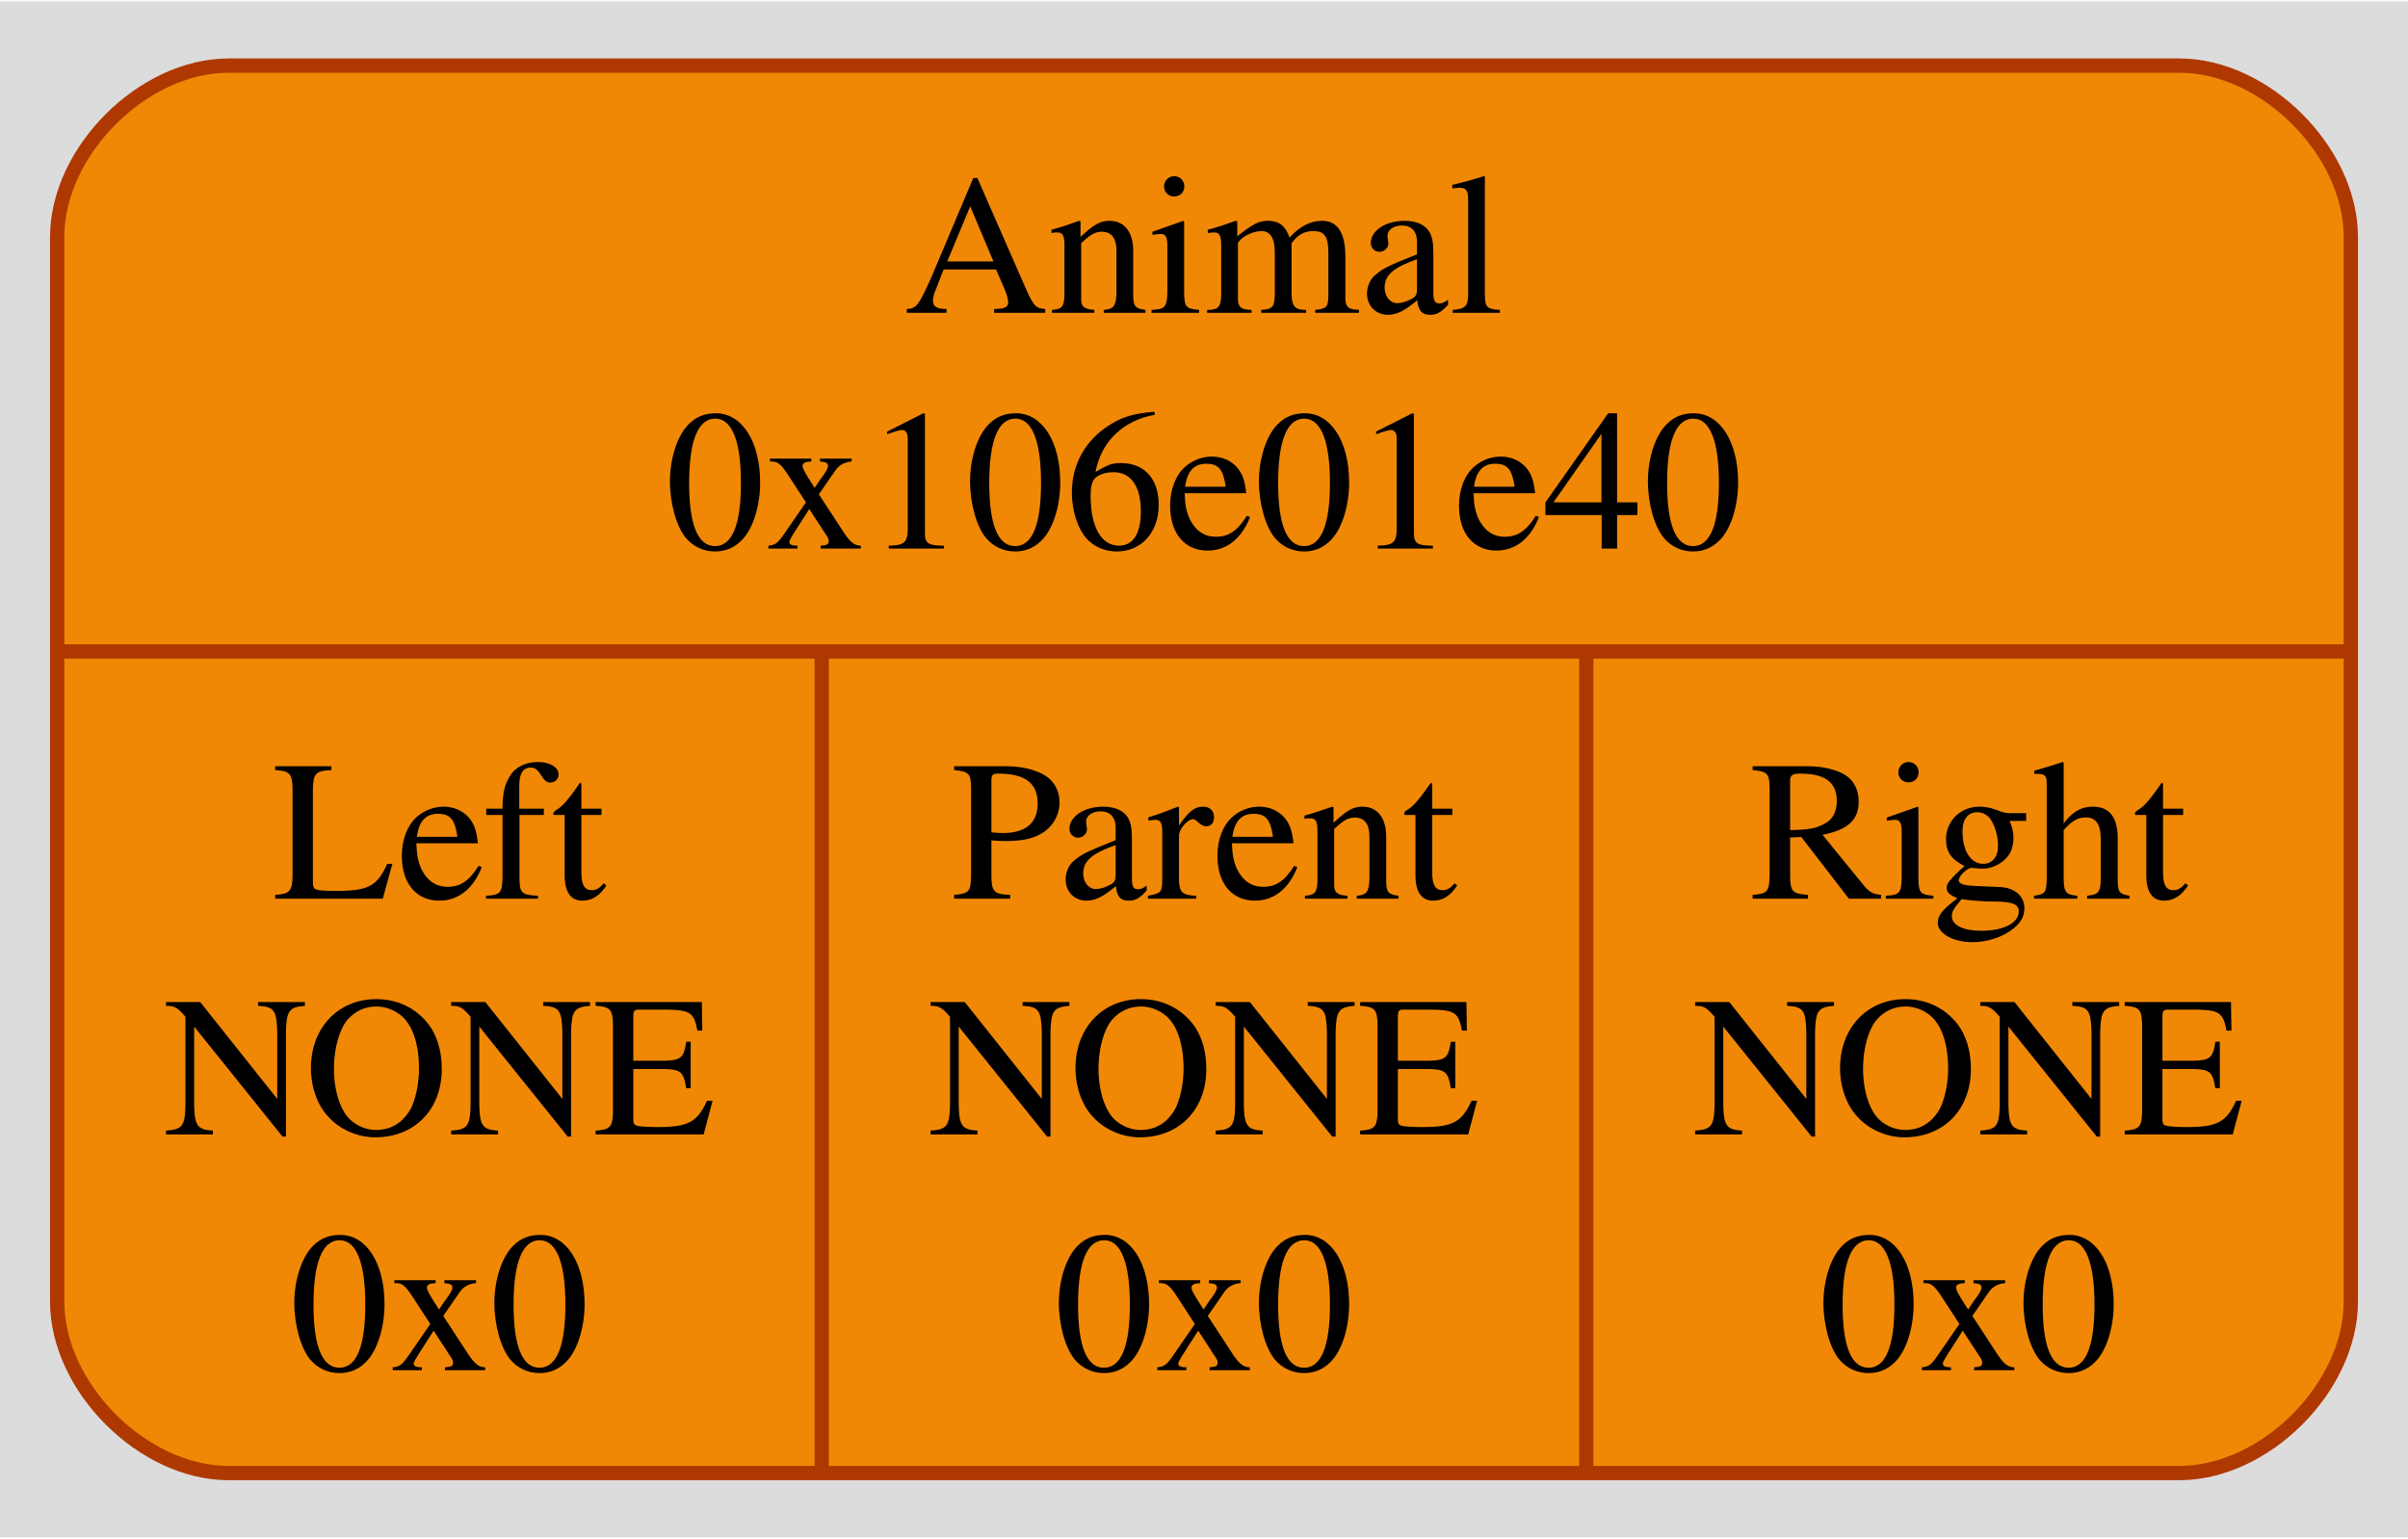
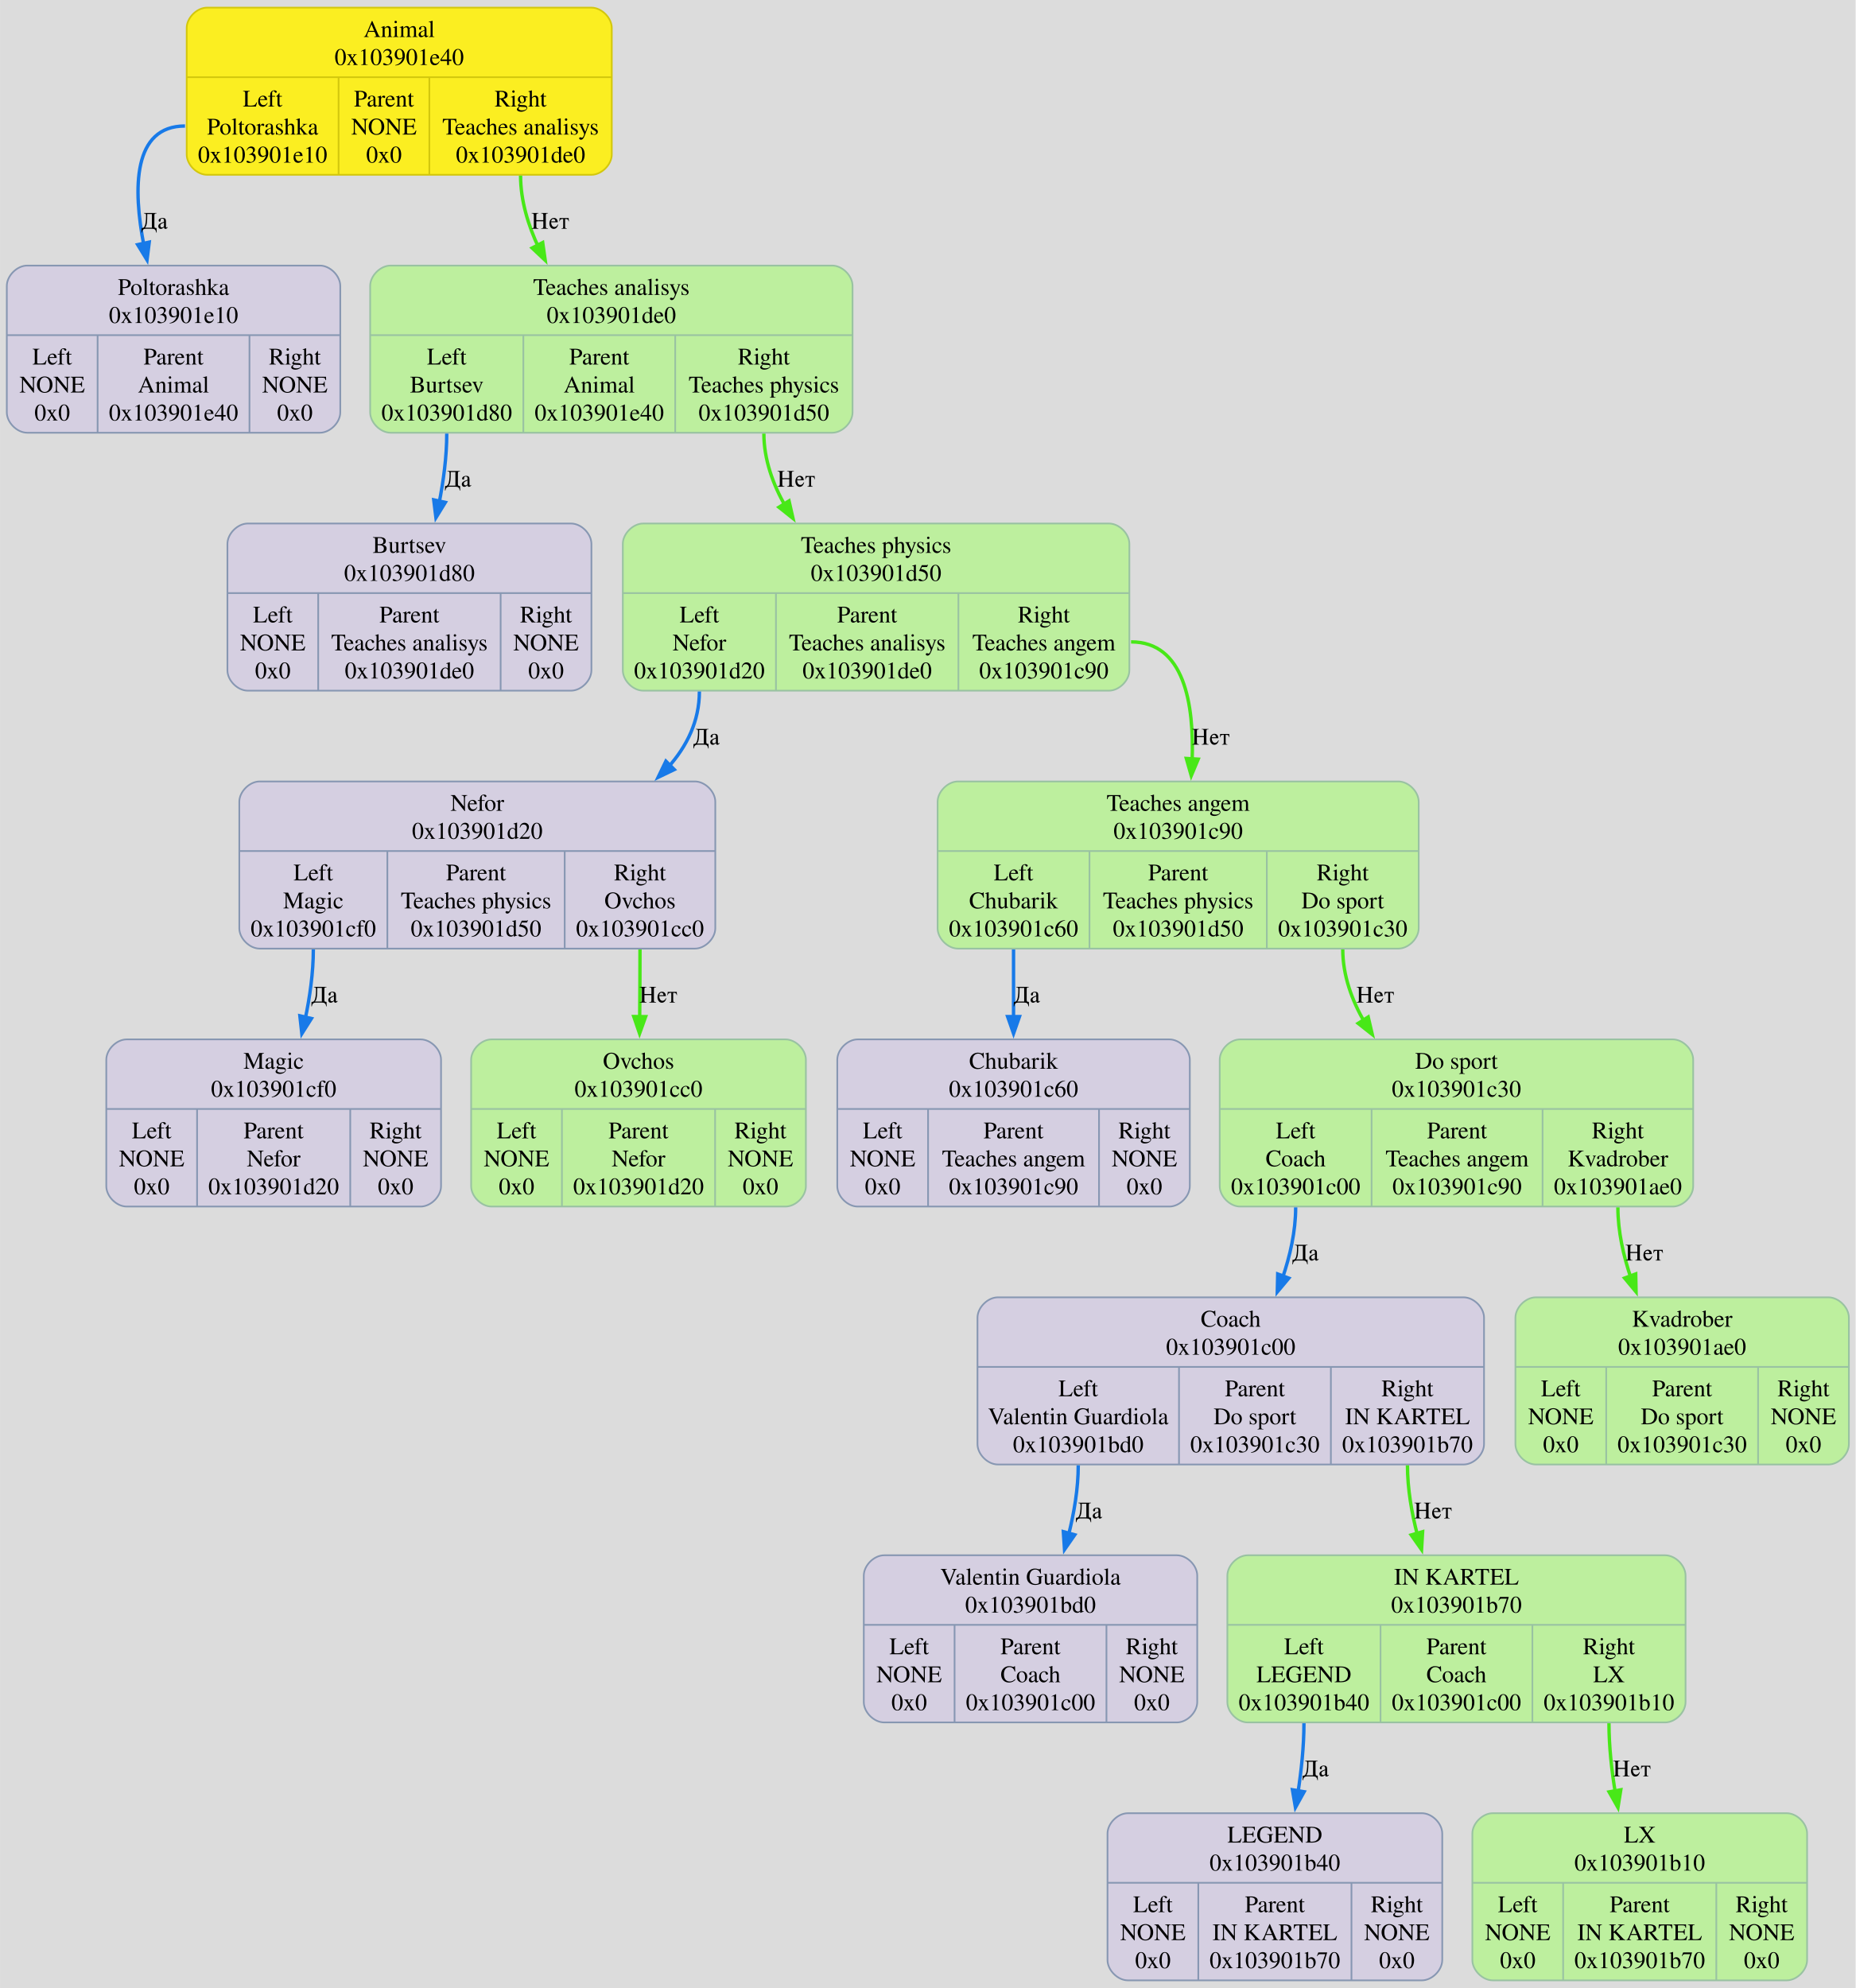
- <svg xmlns="http://www.w3.org/2000/svg" width="169pt" height="108pt" viewBox="0.00 0.00 168.50 107.50">
-   <g id="graph0" class="graph" transform="scale(1 1) rotate(0) translate(4 103.5)">
-     <polygon fill="#dcdcdc" stroke="none" points="-4,4 -4,-103.5 164.5,-103.5 164.5,4 -4,4" />
+ <svg xmlns="http://www.w3.org/2000/svg" width="1094pt" height="1172pt" viewBox="0.00 0.00 1093.50 1171.50">
+   <g id="graph0" class="graph" transform="scale(1 1) rotate(0) translate(4 1167.5)">
+     <polygon fill="#dcdcdc" stroke="none" points="-4,4 -4,-1167.5 1089.5,-1167.5 1089.5,4 -4,4" />
    <g id="node1" class="node">
-       <path fill="#f18805" stroke="#af3800" d="M12,-0.5C12,-0.5 148.5,-0.5 148.5,-0.5 154.5,-0.5 160.5,-6.5 160.5,-12.5 160.5,-12.5 160.5,-87 160.5,-87 160.5,-93 154.5,-99 148.5,-99 148.5,-99 12,-99 12,-99 6,-99 0,-93 0,-87 0,-87 0,-12.5 0,-12.5 0,-6.5 6,-0.5 12,-0.5" />
-       <text text-anchor="middle" x="80.25" y="-81.7" font-family="Times,serif" font-size="14.00" fill="#000000">Animal</text>
-       <text text-anchor="middle" x="80.25" y="-65.2" font-family="Times,serif" font-size="14.00" fill="#000000">0x106e01e40</text>
-       <polyline fill="none" stroke="#af3800" points="0,-58 160.5,-58" />
-       <text text-anchor="middle" x="26.75" y="-40.7" font-family="Times,serif" font-size="14.00" fill="#000000">Left</text>
-       <text text-anchor="middle" x="26.75" y="-24.2" font-family="Times,serif" font-size="14.00" fill="#000000">NONE</text>
-       <text text-anchor="middle" x="26.75" y="-7.7" font-family="Times,serif" font-size="14.00" fill="#000000">0x0</text>
-       <polyline fill="none" stroke="#af3800" points="53.5,-0.5 53.5,-58" />
-       <text text-anchor="middle" x="80.25" y="-40.7" font-family="Times,serif" font-size="14.00" fill="#000000">Parent</text>
-       <text text-anchor="middle" x="80.25" y="-24.2" font-family="Times,serif" font-size="14.00" fill="#000000">NONE</text>
-       <text text-anchor="middle" x="80.25" y="-7.7" font-family="Times,serif" font-size="14.00" fill="#000000">0x0</text>
-       <polyline fill="none" stroke="#af3800" points="107,-0.5 107,-58" />
-       <text text-anchor="middle" x="133.75" y="-40.7" font-family="Times,serif" font-size="14.00" fill="#000000">Right</text>
-       <text text-anchor="middle" x="133.75" y="-24.2" font-family="Times,serif" font-size="14.00" fill="#000000">NONE</text>
-       <text text-anchor="middle" x="133.75" y="-7.7" font-family="Times,serif" font-size="14.00" fill="#000000">0x0</text>
+       <path fill="#fbee21" stroke="#d3c70d" d="M118,-1064.5C118,-1064.5 344.5,-1064.5 344.5,-1064.5 350.5,-1064.5 356.5,-1070.5 356.5,-1076.5 356.5,-1076.5 356.5,-1151 356.5,-1151 356.5,-1157 350.5,-1163 344.5,-1163 344.5,-1163 118,-1163 118,-1163 112,-1163 106,-1157 106,-1151 106,-1151 106,-1076.5 106,-1076.5 106,-1070.5 112,-1064.5 118,-1064.5" />
+       <text text-anchor="middle" x="231.25" y="-1145.7" font-family="Times,serif" font-size="14.00" fill="#000000">Animal</text>
+       <text text-anchor="middle" x="231.25" y="-1129.2" font-family="Times,serif" font-size="14.00" fill="#000000">0x103901e40</text>
+       <polyline fill="none" stroke="#d3c70d" points="106,-1122 356.5,-1122" />
+       <text text-anchor="middle" x="150.75" y="-1104.7" font-family="Times,serif" font-size="14.00" fill="#000000">Left</text>
+       <text text-anchor="middle" x="150.75" y="-1088.2" font-family="Times,serif" font-size="14.00" fill="#000000">Poltorashka</text>
+       <text text-anchor="middle" x="150.75" y="-1071.7" font-family="Times,serif" font-size="14.00" fill="#000000">0x103901e10</text>
+       <polyline fill="none" stroke="#d3c70d" points="195.5,-1064.5 195.5,-1122" />
+       <text text-anchor="middle" x="222.25" y="-1104.7" font-family="Times,serif" font-size="14.00" fill="#000000">Parent</text>
+       <text text-anchor="middle" x="222.25" y="-1088.2" font-family="Times,serif" font-size="14.00" fill="#000000">NONE</text>
+       <text text-anchor="middle" x="222.25" y="-1071.7" font-family="Times,serif" font-size="14.00" fill="#000000">0x0</text>
+       <polyline fill="none" stroke="#d3c70d" points="249,-1064.5 249,-1122" />
+       <text text-anchor="middle" x="302.75" y="-1104.7" font-family="Times,serif" font-size="14.00" fill="#000000">Right</text>
+       <text text-anchor="middle" x="302.75" y="-1088.2" font-family="Times,serif" font-size="14.00" fill="#000000">Teaches analisys</text>
+       <text text-anchor="middle" x="302.75" y="-1071.7" font-family="Times,serif" font-size="14.00" fill="#000000">0x103901de0</text>
+     </g>
+     <g id="node2" class="node">
+       <path fill="#d5cfe1" stroke="#8797b2" d="M12,-912.5C12,-912.5 184.5,-912.5 184.5,-912.5 190.5,-912.5 196.5,-918.5 196.5,-924.5 196.5,-924.5 196.5,-999 196.5,-999 196.5,-1005 190.5,-1011 184.5,-1011 184.5,-1011 12,-1011 12,-1011 6,-1011 0,-1005 0,-999 0,-999 0,-924.5 0,-924.5 0,-918.5 6,-912.5 12,-912.5" />
+       <text text-anchor="middle" x="98.25" y="-993.7" font-family="Times,serif" font-size="14.00" fill="#000000">Poltorashka</text>
+       <text text-anchor="middle" x="98.25" y="-977.2" font-family="Times,serif" font-size="14.00" fill="#000000">0x103901e10</text>
+       <polyline fill="none" stroke="#8797b2" points="0,-970 196.5,-970" />
+       <text text-anchor="middle" x="26.75" y="-952.7" font-family="Times,serif" font-size="14.00" fill="#000000">Left</text>
+       <text text-anchor="middle" x="26.75" y="-936.2" font-family="Times,serif" font-size="14.00" fill="#000000">NONE</text>
+       <text text-anchor="middle" x="26.75" y="-919.7" font-family="Times,serif" font-size="14.00" fill="#000000">0x0</text>
+       <polyline fill="none" stroke="#8797b2" points="53.5,-912.5 53.5,-970" />
+       <text text-anchor="middle" x="98.25" y="-952.7" font-family="Times,serif" font-size="14.00" fill="#000000">Parent</text>
+       <text text-anchor="middle" x="98.25" y="-936.2" font-family="Times,serif" font-size="14.00" fill="#000000">Animal</text>
+       <text text-anchor="middle" x="98.25" y="-919.7" font-family="Times,serif" font-size="14.00" fill="#000000">0x103901e40</text>
+       <polyline fill="none" stroke="#8797b2" points="143,-912.5 143,-970" />
+       <text text-anchor="middle" x="169.75" y="-952.7" font-family="Times,serif" font-size="14.00" fill="#000000">Right</text>
+       <text text-anchor="middle" x="169.75" y="-936.2" font-family="Times,serif" font-size="14.00" fill="#000000">NONE</text>
+       <text text-anchor="middle" x="169.75" y="-919.7" font-family="Times,serif" font-size="14.00" fill="#000000">0x0</text>
+     </g>
+     <g id="edge1" class="edge">
+       <path fill="none" stroke="#187ae8" stroke-width="2" d="M105,-1093.25C74.29,-1093.25 74.17,-1056.77 80.87,-1022.38" />
+       <polygon fill="#187ae8" stroke="#187ae8" stroke-width="2" points="83.93,-1024.82 82.62,-1014.3 77.09,-1023.34 83.93,-1024.82" />
+       <text text-anchor="middle" x="87.09" y="-1032.7" font-family="Times,serif" font-size="14.00">Да</text>
+     </g>
+     <g id="node3" class="node">
+       <path fill="#bdef9e" stroke="#99c2a2" d="M226.12,-912.5C226.12,-912.5 486.38,-912.5 486.38,-912.5 492.38,-912.5 498.38,-918.5 498.38,-924.5 498.38,-924.5 498.38,-999 498.38,-999 498.38,-1005 492.38,-1011 486.38,-1011 486.38,-1011 226.12,-1011 226.12,-1011 220.12,-1011 214.12,-1005 214.12,-999 214.12,-999 214.12,-924.5 214.12,-924.5 214.12,-918.5 220.12,-912.5 226.12,-912.5" />
+       <text text-anchor="middle" x="356.25" y="-993.7" font-family="Times,serif" font-size="14.00" fill="#000000">Teaches analisys</text>
+       <text text-anchor="middle" x="356.25" y="-977.2" font-family="Times,serif" font-size="14.00" fill="#000000">0x103901de0</text>
+       <polyline fill="none" stroke="#99c2a2" points="214.12,-970 498.38,-970" />
+       <text text-anchor="middle" x="259.25" y="-952.7" font-family="Times,serif" font-size="14.00" fill="#000000">Left</text>
+       <text text-anchor="middle" x="259.25" y="-936.2" font-family="Times,serif" font-size="14.00" fill="#000000">Burtsev</text>
+       <text text-anchor="middle" x="259.25" y="-919.7" font-family="Times,serif" font-size="14.00" fill="#000000">0x103901d80</text>
+       <polyline fill="none" stroke="#99c2a2" points="304.38,-912.5 304.38,-970" />
+       <text text-anchor="middle" x="349.12" y="-952.7" font-family="Times,serif" font-size="14.00" fill="#000000">Parent</text>
+       <text text-anchor="middle" x="349.12" y="-936.2" font-family="Times,serif" font-size="14.00" fill="#000000">Animal</text>
+       <text text-anchor="middle" x="349.12" y="-919.7" font-family="Times,serif" font-size="14.00" fill="#000000">0x103901e40</text>
+       <polyline fill="none" stroke="#99c2a2" points="393.88,-912.5 393.88,-970" />
+       <text text-anchor="middle" x="446.12" y="-952.7" font-family="Times,serif" font-size="14.00" fill="#000000">Right</text>
+       <text text-anchor="middle" x="446.12" y="-936.2" font-family="Times,serif" font-size="14.00" fill="#000000">Teaches physics</text>
+       <text text-anchor="middle" x="446.12" y="-919.7" font-family="Times,serif" font-size="14.00" fill="#000000">0x103901d50</text>
+     </g>
+     <g id="edge16" class="edge">
+       <path fill="none" stroke="#48e818" stroke-width="2" d="M302.75,-1064C302.75,-1049.35 307.19,-1034.74 313.5,-1021.36" />
+       <polygon fill="#48e818" stroke="#48e818" stroke-width="2" points="315.78,-1024.57 317.27,-1014.08 309.56,-1021.36 315.78,-1024.57" />
+       <text text-anchor="middle" x="320.25" y="-1032.7" font-family="Times,serif" font-size="14.00">Нет</text>
+     </g>
+     <g id="node4" class="node">
+       <path fill="#d5cfe1" stroke="#8797b2" d="M142,-760.5C142,-760.5 332.5,-760.5 332.5,-760.5 338.5,-760.5 344.5,-766.5 344.5,-772.5 344.5,-772.5 344.5,-847 344.5,-847 344.5,-853 338.5,-859 332.5,-859 332.5,-859 142,-859 142,-859 136,-859 130,-853 130,-847 130,-847 130,-772.5 130,-772.5 130,-766.5 136,-760.5 142,-760.5" />
+       <text text-anchor="middle" x="237.25" y="-841.7" font-family="Times,serif" font-size="14.00" fill="#000000">Burtsev</text>
+       <text text-anchor="middle" x="237.25" y="-825.2" font-family="Times,serif" font-size="14.00" fill="#000000">0x103901d80</text>
+       <polyline fill="none" stroke="#8797b2" points="130,-818 344.5,-818" />
+       <text text-anchor="middle" x="156.75" y="-800.7" font-family="Times,serif" font-size="14.00" fill="#000000">Left</text>
+       <text text-anchor="middle" x="156.75" y="-784.2" font-family="Times,serif" font-size="14.00" fill="#000000">NONE</text>
+       <text text-anchor="middle" x="156.75" y="-767.7" font-family="Times,serif" font-size="14.00" fill="#000000">0x0</text>
+       <polyline fill="none" stroke="#8797b2" points="183.5,-760.5 183.5,-818" />
+       <text text-anchor="middle" x="237.25" y="-800.7" font-family="Times,serif" font-size="14.00" fill="#000000">Parent</text>
+       <text text-anchor="middle" x="237.25" y="-784.2" font-family="Times,serif" font-size="14.00" fill="#000000">Teaches analisys</text>
+       <text text-anchor="middle" x="237.25" y="-767.7" font-family="Times,serif" font-size="14.00" fill="#000000">0x103901de0</text>
+       <polyline fill="none" stroke="#8797b2" points="291,-760.5 291,-818" />
+       <text text-anchor="middle" x="317.75" y="-800.7" font-family="Times,serif" font-size="14.00" fill="#000000">Right</text>
+       <text text-anchor="middle" x="317.75" y="-784.2" font-family="Times,serif" font-size="14.00" fill="#000000">NONE</text>
+       <text text-anchor="middle" x="317.75" y="-767.7" font-family="Times,serif" font-size="14.00" fill="#000000">0x0</text>
+     </g>
+     <g id="edge2" class="edge">
+       <path fill="none" stroke="#187ae8" stroke-width="2" d="M259.25,-912C259.25,-898.44 257.34,-884.08 254.65,-870.58" />
+       <polygon fill="#187ae8" stroke="#187ae8" stroke-width="2" points="258.42,-871.45 252.87,-862.43 251.58,-872.94 258.42,-871.45" />
+       <text text-anchor="middle" x="265.95" y="-880.7" font-family="Times,serif" font-size="14.00">Да</text>
+     </g>
+     <g id="node5" class="node">
+       <path fill="#bdef9e" stroke="#99c2a2" d="M375,-760.5C375,-760.5 649.5,-760.5 649.5,-760.5 655.5,-760.5 661.5,-766.5 661.5,-772.5 661.5,-772.5 661.5,-847 661.5,-847 661.5,-853 655.5,-859 649.5,-859 649.5,-859 375,-859 375,-859 369,-859 363,-853 363,-847 363,-847 363,-772.5 363,-772.5 363,-766.5 369,-760.5 375,-760.5" />
+       <text text-anchor="middle" x="512.25" y="-841.7" font-family="Times,serif" font-size="14.00" fill="#000000">Teaches physics</text>
+       <text text-anchor="middle" x="512.25" y="-825.2" font-family="Times,serif" font-size="14.00" fill="#000000">0x103901d50</text>
+       <polyline fill="none" stroke="#99c2a2" points="363,-818 661.5,-818" />
+       <text text-anchor="middle" x="408.12" y="-800.7" font-family="Times,serif" font-size="14.00" fill="#000000">Left</text>
+       <text text-anchor="middle" x="408.12" y="-784.2" font-family="Times,serif" font-size="14.00" fill="#000000">Nefor</text>
+       <text text-anchor="middle" x="408.12" y="-767.7" font-family="Times,serif" font-size="14.00" fill="#000000">0x103901d20</text>
+       <polyline fill="none" stroke="#99c2a2" points="453.25,-760.5 453.25,-818" />
+       <text text-anchor="middle" x="507" y="-800.7" font-family="Times,serif" font-size="14.00" fill="#000000">Parent</text>
+       <text text-anchor="middle" x="507" y="-784.2" font-family="Times,serif" font-size="14.00" fill="#000000">Teaches analisys</text>
+       <text text-anchor="middle" x="507" y="-767.7" font-family="Times,serif" font-size="14.00" fill="#000000">0x103901de0</text>
+       <polyline fill="none" stroke="#99c2a2" points="560.75,-760.5 560.75,-818" />
+       <text text-anchor="middle" x="611.12" y="-800.7" font-family="Times,serif" font-size="14.00" fill="#000000">Right</text>
+       <text text-anchor="middle" x="611.12" y="-784.2" font-family="Times,serif" font-size="14.00" fill="#000000">Teaches angem</text>
+       <text text-anchor="middle" x="611.12" y="-767.7" font-family="Times,serif" font-size="14.00" fill="#000000">0x103901c90</text>
+     </g>
+     <g id="edge15" class="edge">
+       <path fill="none" stroke="#48e818" stroke-width="2" d="M446.12,-912C446.12,-896.8 451.42,-882.09 459.01,-868.82" />
+       <polygon fill="#48e818" stroke="#48e818" stroke-width="2" points="460.94,-872.32 463.29,-861.99 455.01,-868.6 460.94,-872.32" />
+       <text text-anchor="middle" x="465.19" y="-880.7" font-family="Times,serif" font-size="14.00">Нет</text>
+     </g>
+     <g id="node6" class="node">
+       <path fill="#d5cfe1" stroke="#8797b2" d="M149,-608.5C149,-608.5 405.5,-608.5 405.5,-608.5 411.5,-608.5 417.5,-614.5 417.5,-620.5 417.5,-620.5 417.5,-695 417.5,-695 417.5,-701 411.5,-707 405.5,-707 405.5,-707 149,-707 149,-707 143,-707 137,-701 137,-695 137,-695 137,-620.5 137,-620.5 137,-614.5 143,-608.5 149,-608.5" />
+       <text text-anchor="middle" x="277.25" y="-689.7" font-family="Times,serif" font-size="14.00" fill="#000000">Nefor</text>
+       <text text-anchor="middle" x="277.25" y="-673.2" font-family="Times,serif" font-size="14.00" fill="#000000">0x103901d20</text>
+       <polyline fill="none" stroke="#8797b2" points="137,-666 417.5,-666" />
+       <text text-anchor="middle" x="180.62" y="-648.7" font-family="Times,serif" font-size="14.00" fill="#000000">Left</text>
+       <text text-anchor="middle" x="180.62" y="-632.2" font-family="Times,serif" font-size="14.00" fill="#000000">Magic</text>
+       <text text-anchor="middle" x="180.62" y="-615.7" font-family="Times,serif" font-size="14.00" fill="#000000">0x103901cf0</text>
+       <polyline fill="none" stroke="#8797b2" points="224.25,-608.5 224.25,-666" />
+       <text text-anchor="middle" x="276.5" y="-648.7" font-family="Times,serif" font-size="14.00" fill="#000000">Parent</text>
+       <text text-anchor="middle" x="276.5" y="-632.2" font-family="Times,serif" font-size="14.00" fill="#000000">Teaches physics</text>
+       <text text-anchor="middle" x="276.5" y="-615.7" font-family="Times,serif" font-size="14.00" fill="#000000">0x103901d50</text>
+       <polyline fill="none" stroke="#8797b2" points="328.75,-608.5 328.75,-666" />
+       <text text-anchor="middle" x="373.12" y="-648.7" font-family="Times,serif" font-size="14.00" fill="#000000">Right</text>
+       <text text-anchor="middle" x="373.12" y="-632.2" font-family="Times,serif" font-size="14.00" fill="#000000">Ovchos</text>
+       <text text-anchor="middle" x="373.12" y="-615.7" font-family="Times,serif" font-size="14.00" fill="#000000">0x103901cc0</text>
+     </g>
+     <g id="edge3" class="edge">
+       <path fill="none" stroke="#187ae8" stroke-width="2" d="M408.12,-760C408.12,-742.56 400.77,-727.7 389.54,-715.17" />
+       <polygon fill="#187ae8" stroke="#187ae8" stroke-width="2" points="393.33,-714.01 383.78,-709.42 388.38,-718.96 393.33,-714.01" />
+       <text text-anchor="middle" x="412.34" y="-728.7" font-family="Times,serif" font-size="14.00">Да</text>
+     </g>
+     <g id="node9" class="node">
+       <path fill="#bdef9e" stroke="#99c2a2" d="M560.5,-608.5C560.5,-608.5 820,-608.5 820,-608.5 826,-608.5 832,-614.5 832,-620.5 832,-620.5 832,-695 832,-695 832,-701 826,-707 820,-707 820,-707 560.5,-707 560.5,-707 554.5,-707 548.5,-701 548.5,-695 548.5,-695 548.5,-620.5 548.5,-620.5 548.5,-614.5 554.5,-608.5 560.5,-608.5" />
+       <text text-anchor="middle" x="690.25" y="-689.7" font-family="Times,serif" font-size="14.00" fill="#000000">Teaches angem</text>
+       <text text-anchor="middle" x="690.25" y="-673.2" font-family="Times,serif" font-size="14.00" fill="#000000">0x103901c90</text>
+       <polyline fill="none" stroke="#99c2a2" points="548.5,-666 832,-666" />
+       <text text-anchor="middle" x="593.25" y="-648.7" font-family="Times,serif" font-size="14.00" fill="#000000">Left</text>
+       <text text-anchor="middle" x="593.25" y="-632.2" font-family="Times,serif" font-size="14.00" fill="#000000">Chubarik</text>
+       <text text-anchor="middle" x="593.25" y="-615.7" font-family="Times,serif" font-size="14.00" fill="#000000">0x103901c60</text>
+       <polyline fill="none" stroke="#99c2a2" points="638,-608.5 638,-666" />
+       <text text-anchor="middle" x="690.25" y="-648.7" font-family="Times,serif" font-size="14.00" fill="#000000">Parent</text>
+       <text text-anchor="middle" x="690.25" y="-632.2" font-family="Times,serif" font-size="14.00" fill="#000000">Teaches physics</text>
+       <text text-anchor="middle" x="690.25" y="-615.7" font-family="Times,serif" font-size="14.00" fill="#000000">0x103901d50</text>
+       <polyline fill="none" stroke="#99c2a2" points="742.5,-608.5 742.5,-666" />
+       <text text-anchor="middle" x="787.25" y="-648.7" font-family="Times,serif" font-size="14.00" fill="#000000">Right</text>
+       <text text-anchor="middle" x="787.25" y="-632.2" font-family="Times,serif" font-size="14.00" fill="#000000">Do sport</text>
+       <text text-anchor="middle" x="787.25" y="-615.7" font-family="Times,serif" font-size="14.00" fill="#000000">0x103901c30</text>
+     </g>
+     <g id="edge14" class="edge">
+       <path fill="none" stroke="#48e818" stroke-width="2" d="M662.5,-789.25C693.72,-789.25 699.76,-753.08 698.48,-718.83" />
+       <polygon fill="#48e818" stroke="#48e818" stroke-width="2" points="702.06,-720.14 697.97,-710.37 695.07,-720.56 702.06,-720.14" />
+       <text text-anchor="middle" x="709.51" y="-728.7" font-family="Times,serif" font-size="14.00">Нет</text>
+     </g>
+     <g id="node7" class="node">
+       <path fill="#d5cfe1" stroke="#8797b2" d="M70.62,-456.5C70.62,-456.5 243.88,-456.5 243.88,-456.5 249.88,-456.5 255.88,-462.5 255.88,-468.5 255.88,-468.5 255.88,-543 255.88,-543 255.88,-549 249.88,-555 243.88,-555 243.88,-555 70.62,-555 70.62,-555 64.63,-555 58.62,-549 58.62,-543 58.62,-543 58.62,-468.5 58.62,-468.5 58.62,-462.5 64.62,-456.5 70.62,-456.5" />
+       <text text-anchor="middle" x="157.25" y="-537.7" font-family="Times,serif" font-size="14.00" fill="#000000">Magic</text>
+       <text text-anchor="middle" x="157.25" y="-521.2" font-family="Times,serif" font-size="14.00" fill="#000000">0x103901cf0</text>
+       <polyline fill="none" stroke="#8797b2" points="58.62,-514 255.88,-514" />
+       <text text-anchor="middle" x="85.38" y="-496.7" font-family="Times,serif" font-size="14.00" fill="#000000">Left</text>
+       <text text-anchor="middle" x="85.38" y="-480.2" font-family="Times,serif" font-size="14.00" fill="#000000">NONE</text>
+       <text text-anchor="middle" x="85.38" y="-463.7" font-family="Times,serif" font-size="14.00" fill="#000000">0x0</text>
+       <polyline fill="none" stroke="#8797b2" points="112.12,-456.5 112.12,-514" />
+       <text text-anchor="middle" x="157.25" y="-496.7" font-family="Times,serif" font-size="14.00" fill="#000000">Parent</text>
+       <text text-anchor="middle" x="157.25" y="-480.2" font-family="Times,serif" font-size="14.00" fill="#000000">Nefor</text>
+       <text text-anchor="middle" x="157.25" y="-463.7" font-family="Times,serif" font-size="14.00" fill="#000000">0x103901d20</text>
+       <polyline fill="none" stroke="#8797b2" points="202.38,-456.5 202.38,-514" />
+       <text text-anchor="middle" x="229.12" y="-496.7" font-family="Times,serif" font-size="14.00" fill="#000000">Right</text>
+       <text text-anchor="middle" x="229.12" y="-480.2" font-family="Times,serif" font-size="14.00" fill="#000000">NONE</text>
+       <text text-anchor="middle" x="229.12" y="-463.7" font-family="Times,serif" font-size="14.00" fill="#000000">0x0</text>
+     </g>
+     <g id="edge4" class="edge">
+       <path fill="none" stroke="#187ae8" stroke-width="2" d="M180.62,-608C180.62,-594.4 178.6,-580.03 175.74,-566.52" />
+       <polygon fill="#187ae8" stroke="#187ae8" stroke-width="2" points="179.51,-567.31 173.85,-558.36 172.69,-568.89 179.51,-567.31" />
+       <text text-anchor="middle" x="187.25" y="-576.7" font-family="Times,serif" font-size="14.00">Да</text>
+     </g>
+     <g id="node8" class="node">
+       <path fill="#bdef9e" stroke="#99c2a2" d="M285.62,-456.5C285.62,-456.5 458.88,-456.5 458.88,-456.5 464.88,-456.5 470.88,-462.5 470.88,-468.5 470.88,-468.5 470.88,-543 470.88,-543 470.88,-549 464.88,-555 458.88,-555 458.88,-555 285.62,-555 285.62,-555 279.62,-555 273.62,-549 273.62,-543 273.62,-543 273.62,-468.5 273.62,-468.5 273.62,-462.5 279.62,-456.5 285.62,-456.5" />
+       <text text-anchor="middle" x="372.25" y="-537.7" font-family="Times,serif" font-size="14.00" fill="#000000">Ovchos</text>
+       <text text-anchor="middle" x="372.25" y="-521.2" font-family="Times,serif" font-size="14.00" fill="#000000">0x103901cc0</text>
+       <polyline fill="none" stroke="#99c2a2" points="273.62,-514 470.88,-514" />
+       <text text-anchor="middle" x="300.38" y="-496.7" font-family="Times,serif" font-size="14.00" fill="#000000">Left</text>
+       <text text-anchor="middle" x="300.38" y="-480.2" font-family="Times,serif" font-size="14.00" fill="#000000">NONE</text>
+       <text text-anchor="middle" x="300.38" y="-463.7" font-family="Times,serif" font-size="14.00" fill="#000000">0x0</text>
+       <polyline fill="none" stroke="#99c2a2" points="327.12,-456.5 327.12,-514" />
+       <text text-anchor="middle" x="372.25" y="-496.7" font-family="Times,serif" font-size="14.00" fill="#000000">Parent</text>
+       <text text-anchor="middle" x="372.25" y="-480.2" font-family="Times,serif" font-size="14.00" fill="#000000">Nefor</text>
+       <text text-anchor="middle" x="372.25" y="-463.7" font-family="Times,serif" font-size="14.00" fill="#000000">0x103901d20</text>
+       <polyline fill="none" stroke="#99c2a2" points="417.38,-456.5 417.38,-514" />
+       <text text-anchor="middle" x="444.12" y="-496.7" font-family="Times,serif" font-size="14.00" fill="#000000">Right</text>
+       <text text-anchor="middle" x="444.12" y="-480.2" font-family="Times,serif" font-size="14.00" fill="#000000">NONE</text>
+       <text text-anchor="middle" x="444.12" y="-463.7" font-family="Times,serif" font-size="14.00" fill="#000000">0x0</text>
+     </g>
+     <g id="edge5" class="edge">
+       <path fill="none" stroke="#48e818" stroke-width="2" d="M373.12,-608C373.12,-594.61 373.05,-580.22 372.94,-566.62" />
+       <polygon fill="#48e818" stroke="#48e818" stroke-width="2" points="376.45,-568.41 372.87,-558.44 369.45,-568.47 376.45,-568.41" />
+       <text text-anchor="middle" x="383.95" y="-576.7" font-family="Times,serif" font-size="14.00">Нет</text>
+     </g>
+     <g id="node10" class="node">
+       <path fill="#d5cfe1" stroke="#8797b2" d="M501.38,-456.5C501.38,-456.5 685.12,-456.5 685.12,-456.5 691.12,-456.5 697.12,-462.5 697.12,-468.5 697.12,-468.5 697.12,-543 697.12,-543 697.12,-549 691.12,-555 685.12,-555 685.12,-555 501.38,-555 501.38,-555 495.38,-555 489.38,-549 489.38,-543 489.38,-543 489.38,-468.5 489.38,-468.5 489.38,-462.5 495.38,-456.5 501.38,-456.5" />
+       <text text-anchor="middle" x="593.25" y="-537.7" font-family="Times,serif" font-size="14.00" fill="#000000">Chubarik</text>
+       <text text-anchor="middle" x="593.25" y="-521.2" font-family="Times,serif" font-size="14.00" fill="#000000">0x103901c60</text>
+       <polyline fill="none" stroke="#8797b2" points="489.38,-514 697.12,-514" />
+       <text text-anchor="middle" x="516.12" y="-496.7" font-family="Times,serif" font-size="14.00" fill="#000000">Left</text>
+       <text text-anchor="middle" x="516.12" y="-480.2" font-family="Times,serif" font-size="14.00" fill="#000000">NONE</text>
+       <text text-anchor="middle" x="516.12" y="-463.7" font-family="Times,serif" font-size="14.00" fill="#000000">0x0</text>
+       <polyline fill="none" stroke="#8797b2" points="542.88,-456.5 542.88,-514" />
+       <text text-anchor="middle" x="593.25" y="-496.7" font-family="Times,serif" font-size="14.00" fill="#000000">Parent</text>
+       <text text-anchor="middle" x="593.25" y="-480.2" font-family="Times,serif" font-size="14.00" fill="#000000">Teaches angem</text>
+       <text text-anchor="middle" x="593.25" y="-463.7" font-family="Times,serif" font-size="14.00" fill="#000000">0x103901c90</text>
+       <polyline fill="none" stroke="#8797b2" points="643.62,-456.5 643.62,-514" />
+       <text text-anchor="middle" x="670.38" y="-496.7" font-family="Times,serif" font-size="14.00" fill="#000000">Right</text>
+       <text text-anchor="middle" x="670.38" y="-480.2" font-family="Times,serif" font-size="14.00" fill="#000000">NONE</text>
+       <text text-anchor="middle" x="670.38" y="-463.7" font-family="Times,serif" font-size="14.00" fill="#000000">0x0</text>
+     </g>
+     <g id="edge6" class="edge">
+       <path fill="none" stroke="#187ae8" stroke-width="2" d="M593.25,-608C593.25,-594.61 593.25,-580.22 593.25,-566.62" />
+       <polygon fill="#187ae8" stroke="#187ae8" stroke-width="2" points="596.75,-568.44 593.25,-558.44 589.75,-568.44 596.75,-568.44" />
+       <text text-anchor="middle" x="601.12" y="-576.7" font-family="Times,serif" font-size="14.00">Да</text>
+     </g>
+     <g id="node11" class="node">
+       <path fill="#bdef9e" stroke="#99c2a2" d="M726.75,-456.5C726.75,-456.5 981.75,-456.5 981.75,-456.5 987.75,-456.5 993.75,-462.5 993.75,-468.5 993.75,-468.5 993.75,-543 993.75,-543 993.75,-549 987.75,-555 981.75,-555 981.75,-555 726.75,-555 726.75,-555 720.75,-555 714.75,-549 714.75,-543 714.75,-543 714.75,-468.5 714.75,-468.5 714.75,-462.5 720.75,-456.5 726.75,-456.5" />
+       <text text-anchor="middle" x="854.25" y="-537.7" font-family="Times,serif" font-size="14.00" fill="#000000">Do sport</text>
+       <text text-anchor="middle" x="854.25" y="-521.2" font-family="Times,serif" font-size="14.00" fill="#000000">0x103901c30</text>
+       <polyline fill="none" stroke="#99c2a2" points="714.75,-514 993.75,-514" />
+       <text text-anchor="middle" x="759.5" y="-496.7" font-family="Times,serif" font-size="14.00" fill="#000000">Left</text>
+       <text text-anchor="middle" x="759.5" y="-480.2" font-family="Times,serif" font-size="14.00" fill="#000000">Coach</text>
+       <text text-anchor="middle" x="759.5" y="-463.7" font-family="Times,serif" font-size="14.00" fill="#000000">0x103901c00</text>
+       <polyline fill="none" stroke="#99c2a2" points="804.25,-456.5 804.25,-514" />
+       <text text-anchor="middle" x="854.62" y="-496.7" font-family="Times,serif" font-size="14.00" fill="#000000">Parent</text>
+       <text text-anchor="middle" x="854.62" y="-480.2" font-family="Times,serif" font-size="14.00" fill="#000000">Teaches angem</text>
+       <text text-anchor="middle" x="854.62" y="-463.7" font-family="Times,serif" font-size="14.00" fill="#000000">0x103901c90</text>
+       <polyline fill="none" stroke="#99c2a2" points="905,-456.5 905,-514" />
+       <text text-anchor="middle" x="949.38" y="-496.7" font-family="Times,serif" font-size="14.00" fill="#000000">Right</text>
+       <text text-anchor="middle" x="949.38" y="-480.2" font-family="Times,serif" font-size="14.00" fill="#000000">Kvadrober</text>
+       <text text-anchor="middle" x="949.38" y="-463.7" font-family="Times,serif" font-size="14.00" fill="#000000">0x103901ae0</text>
+     </g>
+     <g id="edge13" class="edge">
+       <path fill="none" stroke="#48e818" stroke-width="2" d="M787.25,-608C787.25,-592.73 792.61,-578 800.3,-564.73" />
+       <polygon fill="#48e818" stroke="#48e818" stroke-width="2" points="802.24,-568.2 804.65,-557.88 796.33,-564.45 802.24,-568.2" />
+       <text text-anchor="middle" x="806.43" y="-576.7" font-family="Times,serif" font-size="14.00">Нет</text>
+     </g>
+     <g id="node12" class="node">
+       <path fill="#d5cfe1" stroke="#8797b2" d="M584,-304.5C584,-304.5 858.5,-304.5 858.5,-304.5 864.5,-304.5 870.5,-310.5 870.5,-316.5 870.5,-316.5 870.5,-391 870.5,-391 870.5,-397 864.5,-403 858.5,-403 858.5,-403 584,-403 584,-403 578,-403 572,-397 572,-391 572,-391 572,-316.5 572,-316.5 572,-310.5 578,-304.5 584,-304.5" />
+       <text text-anchor="middle" x="721.25" y="-385.7" font-family="Times,serif" font-size="14.00" fill="#000000">Coach</text>
+       <text text-anchor="middle" x="721.25" y="-369.2" font-family="Times,serif" font-size="14.00" fill="#000000">0x103901c00</text>
+       <polyline fill="none" stroke="#8797b2" points="572,-362 870.5,-362" />
+       <text text-anchor="middle" x="631.38" y="-344.7" font-family="Times,serif" font-size="14.00" fill="#000000">Left</text>
+       <text text-anchor="middle" x="631.38" y="-328.2" font-family="Times,serif" font-size="14.00" fill="#000000">Valentin Guardiola</text>
+       <text text-anchor="middle" x="631.38" y="-311.7" font-family="Times,serif" font-size="14.00" fill="#000000">0x103901bd0</text>
+       <polyline fill="none" stroke="#8797b2" points="690.75,-304.5 690.75,-362" />
+       <text text-anchor="middle" x="735.5" y="-344.7" font-family="Times,serif" font-size="14.00" fill="#000000">Parent</text>
+       <text text-anchor="middle" x="735.5" y="-328.2" font-family="Times,serif" font-size="14.00" fill="#000000">Do sport</text>
+       <text text-anchor="middle" x="735.5" y="-311.7" font-family="Times,serif" font-size="14.00" fill="#000000">0x103901c30</text>
+       <polyline fill="none" stroke="#8797b2" points="780.25,-304.5 780.25,-362" />
+       <text text-anchor="middle" x="825.38" y="-344.7" font-family="Times,serif" font-size="14.00" fill="#000000">Right</text>
+       <text text-anchor="middle" x="825.38" y="-328.2" font-family="Times,serif" font-size="14.00" fill="#000000">IN KARTEL</text>
+       <text text-anchor="middle" x="825.38" y="-311.7" font-family="Times,serif" font-size="14.00" fill="#000000">0x103901b70</text>
+     </g>
+     <g id="edge7" class="edge">
+       <path fill="none" stroke="#187ae8" stroke-width="2" d="M759.5,-456C759.5,-441.91 756.22,-427.4 751.58,-413.91" />
+       <polygon fill="#187ae8" stroke="#187ae8" stroke-width="2" points="755.47,-414.3 748.67,-406.17 748.92,-416.76 755.47,-414.3" />
+       <text text-anchor="middle" x="765.34" y="-424.7" font-family="Times,serif" font-size="14.00">Да</text>
+     </g>
+     <g id="node17" class="node">
+       <path fill="#bdef9e" stroke="#99c2a2" d="M901,-304.5C901,-304.5 1073.5,-304.5 1073.5,-304.5 1079.5,-304.5 1085.5,-310.5 1085.5,-316.5 1085.5,-316.5 1085.5,-391 1085.5,-391 1085.5,-397 1079.5,-403 1073.5,-403 1073.5,-403 901,-403 901,-403 895,-403 889,-397 889,-391 889,-391 889,-316.5 889,-316.5 889,-310.5 895,-304.5 901,-304.5" />
+       <text text-anchor="middle" x="987.25" y="-385.7" font-family="Times,serif" font-size="14.00" fill="#000000">Kvadrober</text>
+       <text text-anchor="middle" x="987.25" y="-369.2" font-family="Times,serif" font-size="14.00" fill="#000000">0x103901ae0</text>
+       <polyline fill="none" stroke="#99c2a2" points="889,-362 1085.5,-362" />
+       <text text-anchor="middle" x="915.75" y="-344.7" font-family="Times,serif" font-size="14.00" fill="#000000">Left</text>
+       <text text-anchor="middle" x="915.75" y="-328.2" font-family="Times,serif" font-size="14.00" fill="#000000">NONE</text>
+       <text text-anchor="middle" x="915.75" y="-311.7" font-family="Times,serif" font-size="14.00" fill="#000000">0x0</text>
+       <polyline fill="none" stroke="#99c2a2" points="942.5,-304.5 942.5,-362" />
+       <text text-anchor="middle" x="987.25" y="-344.7" font-family="Times,serif" font-size="14.00" fill="#000000">Parent</text>
+       <text text-anchor="middle" x="987.25" y="-328.2" font-family="Times,serif" font-size="14.00" fill="#000000">Do sport</text>
+       <text text-anchor="middle" x="987.25" y="-311.7" font-family="Times,serif" font-size="14.00" fill="#000000">0x103901c30</text>
+       <polyline fill="none" stroke="#99c2a2" points="1032,-304.5 1032,-362" />
+       <text text-anchor="middle" x="1058.75" y="-344.7" font-family="Times,serif" font-size="14.00" fill="#000000">Right</text>
+       <text text-anchor="middle" x="1058.75" y="-328.2" font-family="Times,serif" font-size="14.00" fill="#000000">NONE</text>
+       <text text-anchor="middle" x="1058.75" y="-311.7" font-family="Times,serif" font-size="14.00" fill="#000000">0x0</text>
+     </g>
+     <g id="edge12" class="edge">
+       <path fill="none" stroke="#48e818" stroke-width="2" d="M949.38,-456C949.38,-441.93 952.62,-427.42 957.22,-413.93" />
+       <polygon fill="#48e818" stroke="#48e818" stroke-width="2" points="959.89,-416.79 960.09,-406.2 953.33,-414.35 959.89,-416.79" />
+       <text text-anchor="middle" x="964.94" y="-424.7" font-family="Times,serif" font-size="14.00">Нет</text>
+     </g>
+     <g id="node13" class="node">
+       <path fill="#d5cfe1" stroke="#8797b2" d="M517,-152.5C517,-152.5 689.5,-152.5 689.5,-152.5 695.5,-152.5 701.5,-158.5 701.5,-164.5 701.5,-164.5 701.5,-239 701.5,-239 701.5,-245 695.5,-251 689.5,-251 689.5,-251 517,-251 517,-251 511,-251 505,-245 505,-239 505,-239 505,-164.5 505,-164.5 505,-158.5 511,-152.5 517,-152.5" />
+       <text text-anchor="middle" x="603.25" y="-233.7" font-family="Times,serif" font-size="14.00" fill="#000000">Valentin Guardiola</text>
+       <text text-anchor="middle" x="603.25" y="-217.2" font-family="Times,serif" font-size="14.00" fill="#000000">0x103901bd0</text>
+       <polyline fill="none" stroke="#8797b2" points="505,-210 701.5,-210" />
+       <text text-anchor="middle" x="531.75" y="-192.7" font-family="Times,serif" font-size="14.00" fill="#000000">Left</text>
+       <text text-anchor="middle" x="531.75" y="-176.2" font-family="Times,serif" font-size="14.00" fill="#000000">NONE</text>
+       <text text-anchor="middle" x="531.75" y="-159.7" font-family="Times,serif" font-size="14.00" fill="#000000">0x0</text>
+       <polyline fill="none" stroke="#8797b2" points="558.5,-152.5 558.5,-210" />
+       <text text-anchor="middle" x="603.25" y="-192.7" font-family="Times,serif" font-size="14.00" fill="#000000">Parent</text>
+       <text text-anchor="middle" x="603.25" y="-176.2" font-family="Times,serif" font-size="14.00" fill="#000000">Coach</text>
+       <text text-anchor="middle" x="603.25" y="-159.7" font-family="Times,serif" font-size="14.00" fill="#000000">0x103901c00</text>
+       <polyline fill="none" stroke="#8797b2" points="648,-152.5 648,-210" />
+       <text text-anchor="middle" x="674.75" y="-192.7" font-family="Times,serif" font-size="14.00" fill="#000000">Right</text>
+       <text text-anchor="middle" x="674.75" y="-176.2" font-family="Times,serif" font-size="14.00" fill="#000000">NONE</text>
+       <text text-anchor="middle" x="674.75" y="-159.7" font-family="Times,serif" font-size="14.00" fill="#000000">0x0</text>
+     </g>
+     <g id="edge8" class="edge">
+       <path fill="none" stroke="#187ae8" stroke-width="2" d="M631.38,-304C631.38,-290.32 628.96,-275.96 625.55,-262.5" />
+       <polygon fill="#187ae8" stroke="#187ae8" stroke-width="2" points="629.33,-263.06 623.29,-254.36 622.59,-264.93 629.33,-263.06" />
+       <text text-anchor="middle" x="637.75" y="-272.7" font-family="Times,serif" font-size="14.00">Да</text>
+     </g>
+     <g id="node14" class="node">
+       <path fill="#bdef9e" stroke="#99c2a2" d="M731.25,-152.5C731.25,-152.5 977.25,-152.5 977.25,-152.5 983.25,-152.5 989.25,-158.5 989.25,-164.5 989.25,-164.5 989.25,-239 989.25,-239 989.25,-245 983.25,-251 977.25,-251 977.25,-251 731.25,-251 731.25,-251 725.25,-251 719.25,-245 719.25,-239 719.25,-239 719.25,-164.5 719.25,-164.5 719.25,-158.5 725.25,-152.5 731.25,-152.5" />
+       <text text-anchor="middle" x="854.25" y="-233.7" font-family="Times,serif" font-size="14.00" fill="#000000">IN KARTEL</text>
+       <text text-anchor="middle" x="854.25" y="-217.2" font-family="Times,serif" font-size="14.00" fill="#000000">0x103901b70</text>
+       <polyline fill="none" stroke="#99c2a2" points="719.25,-210 989.25,-210" />
+       <text text-anchor="middle" x="764.38" y="-192.7" font-family="Times,serif" font-size="14.00" fill="#000000">Left</text>
+       <text text-anchor="middle" x="764.38" y="-176.2" font-family="Times,serif" font-size="14.00" fill="#000000">LEGEND</text>
+       <text text-anchor="middle" x="764.38" y="-159.7" font-family="Times,serif" font-size="14.00" fill="#000000">0x103901b40</text>
+       <polyline fill="none" stroke="#99c2a2" points="809.5,-152.5 809.5,-210" />
+       <text text-anchor="middle" x="854.25" y="-192.7" font-family="Times,serif" font-size="14.00" fill="#000000">Parent</text>
+       <text text-anchor="middle" x="854.25" y="-176.2" font-family="Times,serif" font-size="14.00" fill="#000000">Coach</text>
+       <text text-anchor="middle" x="854.25" y="-159.7" font-family="Times,serif" font-size="14.00" fill="#000000">0x103901c00</text>
+       <polyline fill="none" stroke="#99c2a2" points="899,-152.5 899,-210" />
+       <text text-anchor="middle" x="944.12" y="-192.7" font-family="Times,serif" font-size="14.00" fill="#000000">Right</text>
+       <text text-anchor="middle" x="944.12" y="-176.2" font-family="Times,serif" font-size="14.00" fill="#000000">LX</text>
+       <text text-anchor="middle" x="944.12" y="-159.7" font-family="Times,serif" font-size="14.00" fill="#000000">0x103901b10</text>
+     </g>
+     <g id="edge11" class="edge">
+       <path fill="none" stroke="#48e818" stroke-width="2" d="M825.38,-304C825.38,-290.29 827.85,-275.92 831.36,-262.46" />
+       <polygon fill="#48e818" stroke="#48e818" stroke-width="2" points="834.31,-264.89 833.68,-254.31 827.57,-262.97 834.31,-264.89" />
+       <text text-anchor="middle" x="840.44" y="-272.7" font-family="Times,serif" font-size="14.00">Нет</text>
+     </g>
+     <g id="node15" class="node">
+       <path fill="#d5cfe1" stroke="#8797b2" d="M660.62,-0.5C660.62,-0.5 833.88,-0.5 833.88,-0.5 839.88,-0.5 845.88,-6.5 845.88,-12.5 845.88,-12.5 845.88,-87 845.88,-87 845.88,-93 839.88,-99 833.88,-99 833.88,-99 660.62,-99 660.62,-99 654.62,-99 648.62,-93 648.62,-87 648.62,-87 648.62,-12.5 648.62,-12.5 648.62,-6.5 654.62,-0.5 660.62,-0.5" />
+       <text text-anchor="middle" x="747.25" y="-81.7" font-family="Times,serif" font-size="14.00" fill="#000000">LEGEND</text>
+       <text text-anchor="middle" x="747.25" y="-65.2" font-family="Times,serif" font-size="14.00" fill="#000000">0x103901b40</text>
+       <polyline fill="none" stroke="#8797b2" points="648.62,-58 845.88,-58" />
+       <text text-anchor="middle" x="675.38" y="-40.7" font-family="Times,serif" font-size="14.00" fill="#000000">Left</text>
+       <text text-anchor="middle" x="675.38" y="-24.2" font-family="Times,serif" font-size="14.00" fill="#000000">NONE</text>
+       <text text-anchor="middle" x="675.38" y="-7.7" font-family="Times,serif" font-size="14.00" fill="#000000">0x0</text>
+       <polyline fill="none" stroke="#8797b2" points="702.12,-0.5 702.12,-58" />
+       <text text-anchor="middle" x="747.25" y="-40.7" font-family="Times,serif" font-size="14.00" fill="#000000">Parent</text>
+       <text text-anchor="middle" x="747.25" y="-24.2" font-family="Times,serif" font-size="14.00" fill="#000000">IN KARTEL</text>
+       <text text-anchor="middle" x="747.25" y="-7.7" font-family="Times,serif" font-size="14.00" fill="#000000">0x103901b70</text>
+       <polyline fill="none" stroke="#8797b2" points="792.38,-0.5 792.38,-58" />
+       <text text-anchor="middle" x="819.12" y="-40.7" font-family="Times,serif" font-size="14.00" fill="#000000">Right</text>
+       <text text-anchor="middle" x="819.12" y="-24.2" font-family="Times,serif" font-size="14.00" fill="#000000">NONE</text>
+       <text text-anchor="middle" x="819.12" y="-7.7" font-family="Times,serif" font-size="14.00" fill="#000000">0x0</text>
+     </g>
+     <g id="edge9" class="edge">
+       <path fill="none" stroke="#187ae8" stroke-width="2" d="M764.38,-152C764.38,-138.49 762.87,-124.11 760.76,-110.55" />
+       <polygon fill="#187ae8" stroke="#187ae8" stroke-width="2" points="764.5,-111.65 759.37,-102.38 757.6,-112.82 764.5,-111.65" />
+       <text text-anchor="middle" x="771.34" y="-120.7" font-family="Times,serif" font-size="14.00">Да</text>
+     </g>
+     <g id="node16" class="node">
+       <path fill="#bdef9e" stroke="#99c2a2" d="M875.62,-0.5C875.62,-0.5 1048.88,-0.5 1048.88,-0.5 1054.88,-0.5 1060.88,-6.5 1060.88,-12.5 1060.88,-12.5 1060.88,-87 1060.88,-87 1060.88,-93 1054.88,-99 1048.88,-99 1048.88,-99 875.62,-99 875.62,-99 869.62,-99 863.62,-93 863.62,-87 863.62,-87 863.62,-12.5 863.62,-12.5 863.62,-6.5 869.62,-0.5 875.62,-0.5" />
+       <text text-anchor="middle" x="962.25" y="-81.7" font-family="Times,serif" font-size="14.00" fill="#000000">LX</text>
+       <text text-anchor="middle" x="962.25" y="-65.2" font-family="Times,serif" font-size="14.00" fill="#000000">0x103901b10</text>
+       <polyline fill="none" stroke="#99c2a2" points="863.62,-58 1060.88,-58" />
+       <text text-anchor="middle" x="890.38" y="-40.7" font-family="Times,serif" font-size="14.00" fill="#000000">Left</text>
+       <text text-anchor="middle" x="890.38" y="-24.2" font-family="Times,serif" font-size="14.00" fill="#000000">NONE</text>
+       <text text-anchor="middle" x="890.38" y="-7.7" font-family="Times,serif" font-size="14.00" fill="#000000">0x0</text>
+       <polyline fill="none" stroke="#99c2a2" points="917.12,-0.5 917.12,-58" />
+       <text text-anchor="middle" x="962.25" y="-40.7" font-family="Times,serif" font-size="14.00" fill="#000000">Parent</text>
+       <text text-anchor="middle" x="962.25" y="-24.2" font-family="Times,serif" font-size="14.00" fill="#000000">IN KARTEL</text>
+       <text text-anchor="middle" x="962.25" y="-7.7" font-family="Times,serif" font-size="14.00" fill="#000000">0x103901b70</text>
+       <polyline fill="none" stroke="#99c2a2" points="1007.38,-0.5 1007.38,-58" />
+       <text text-anchor="middle" x="1034.12" y="-40.7" font-family="Times,serif" font-size="14.00" fill="#000000">Right</text>
+       <text text-anchor="middle" x="1034.12" y="-24.2" font-family="Times,serif" font-size="14.00" fill="#000000">NONE</text>
+       <text text-anchor="middle" x="1034.12" y="-7.7" font-family="Times,serif" font-size="14.00" fill="#000000">0x0</text>
+     </g>
+     <g id="edge10" class="edge">
+       <path fill="none" stroke="#48e818" stroke-width="2" d="M944.12,-152C944.12,-138.47 945.71,-124.07 947.95,-110.52" />
+       <polygon fill="#48e818" stroke="#48e818" stroke-width="2" points="951.09,-112.8 949.42,-102.34 944.2,-111.56 951.09,-112.8" />
+       <text text-anchor="middle" x="957.63" y="-120.7" font-family="Times,serif" font-size="14.00">Нет</text>
    </g>
  </g>
</svg>
